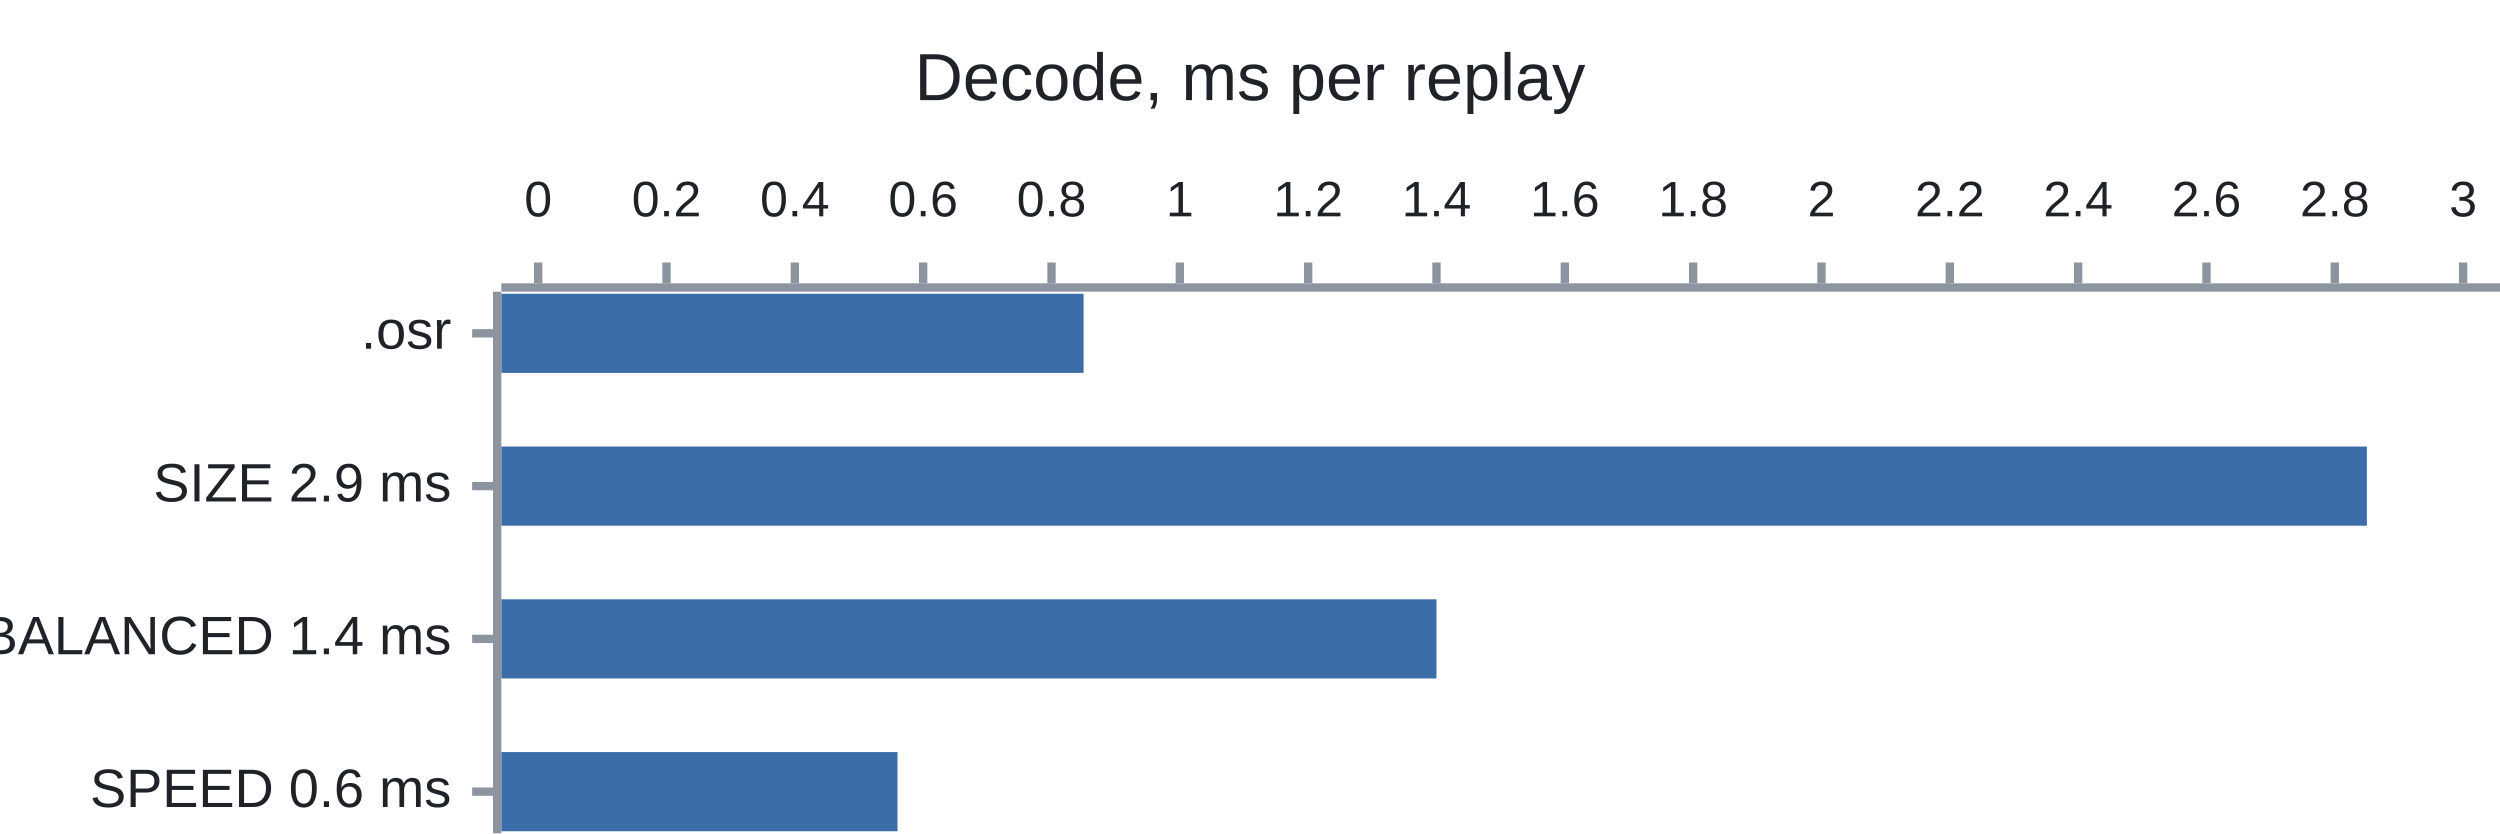
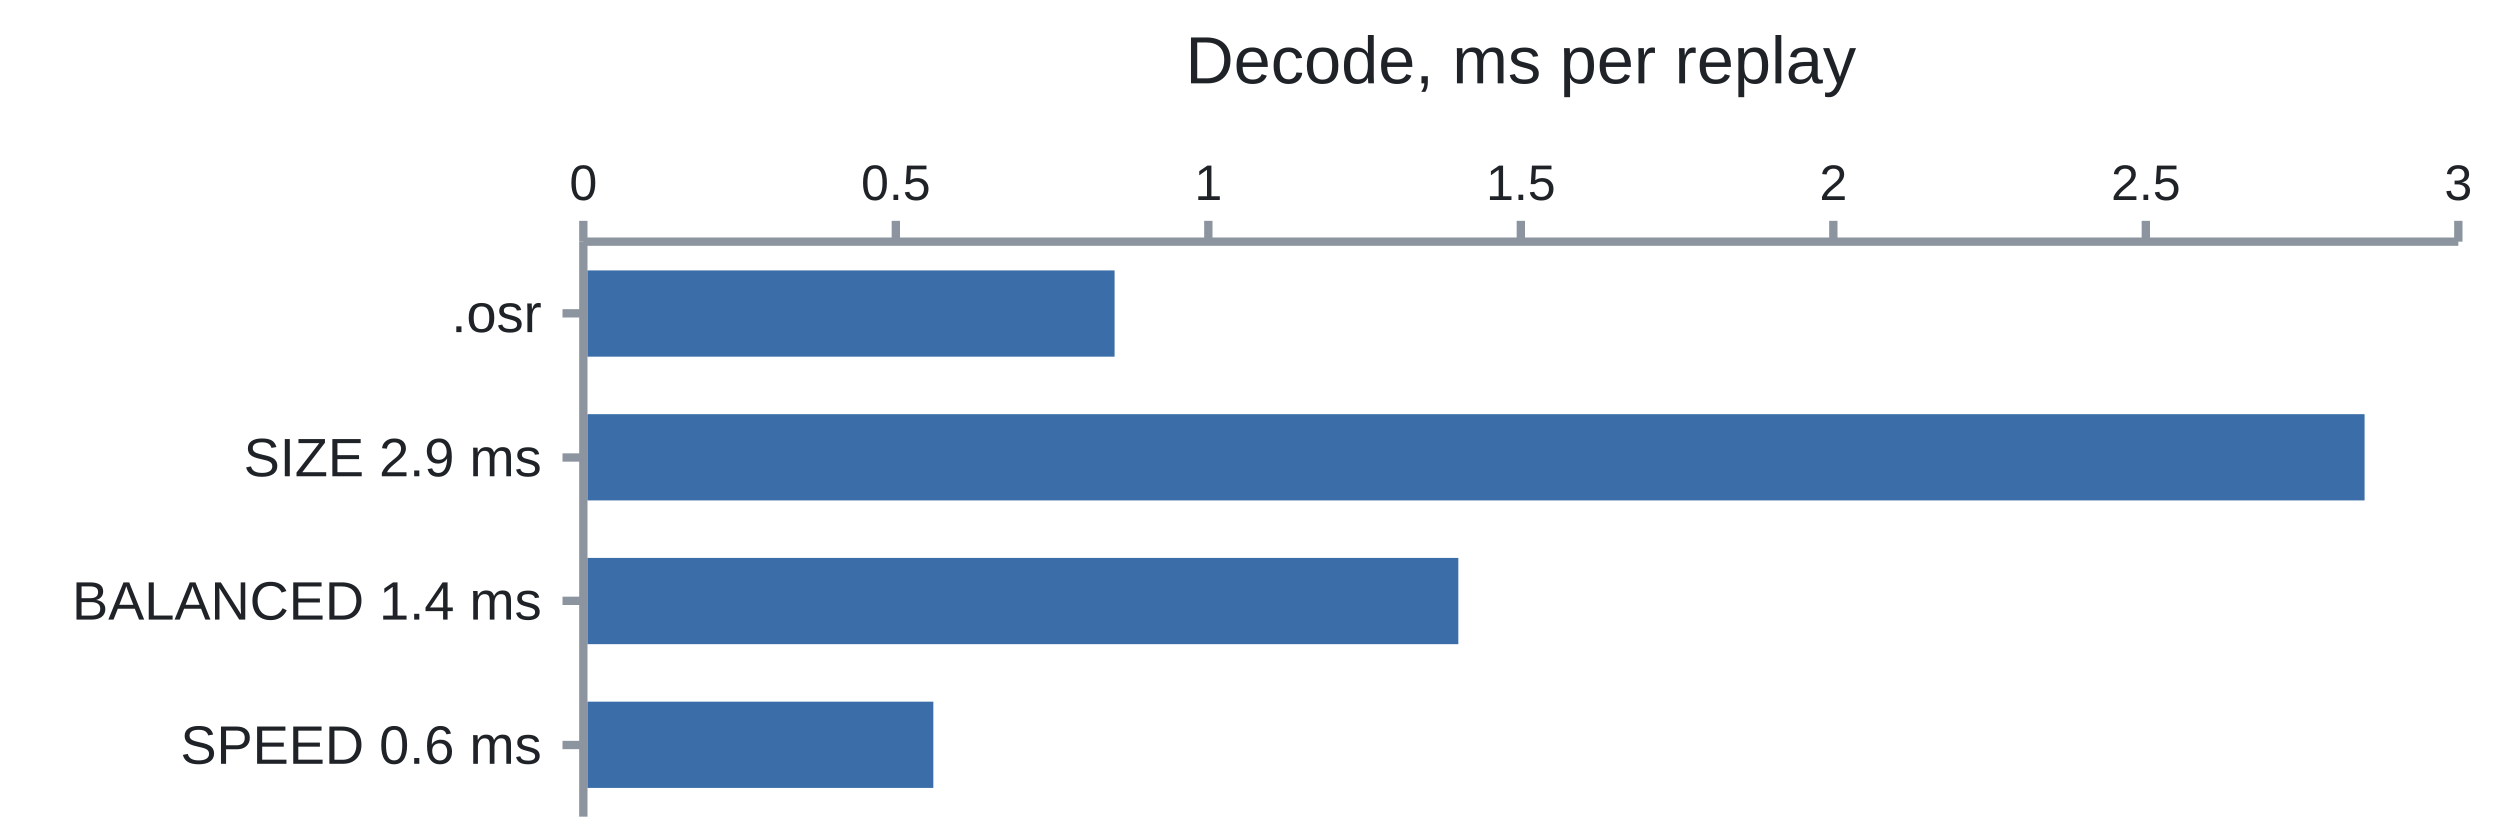
- <svg xmlns="http://www.w3.org/2000/svg" aria-roledescription="xychart" role="graphics-document document" viewBox="0 0 600 200" width="600" height="200" id="c11">
-   <style>#c11{font-family:"trebuchet ms",verdana,arial,sans-serif;font-size:16px;fill:#333;}#c11 .error-icon{fill:#552222;}#c11 .error-text{fill:#552222;stroke:#552222;}#c11 .edge-thickness-normal{stroke-width:1px;}#c11 .edge-thickness-thick{stroke-width:3.5px;}#c11 .edge-pattern-solid{stroke-dasharray:0;}#c11 .edge-thickness-invisible{stroke-width:0;fill:none;}#c11 .edge-pattern-dashed{stroke-dasharray:3;}#c11 .edge-pattern-dotted{stroke-dasharray:2;}#c11 .marker{fill:#333333;stroke:#333333;}#c11 .marker.cross{stroke:#333333;}#c11 svg{font-family:"trebuchet ms",verdana,arial,sans-serif;font-size:16px;}#c11 p{margin:0;}#c11 :root{--mermaid-font-family:"trebuchet ms",verdana,arial,sans-serif;}</style>
-   <g />
-   <g class="main">
-     <rect fill="transparent" class="background" height="200" width="600" />
-     <g class="chart-title">
-       <text transform="translate(300, 19.5) rotate(0)" text-anchor="middle" dominant-baseline="middle" font-size="16" fill="#1f2328" y="0" x="0">Decode, ms per replay</text>
-     </g>
-     <g class="plot">
-       <g class="bar-plot-0">
-         <rect stroke-width="0" stroke="#3b6ea8" fill="#3b6ea8" height="19" width="139.745" y="70.5" x="120.316" />
-         <rect stroke-width="0" stroke="#3b6ea8" fill="#3b6ea8" height="19" width="447.735" y="107.167" x="120.316" />
-         <rect stroke-width="0" stroke="#3b6ea8" fill="#3b6ea8" height="19" width="224.443" y="143.833" x="120.316" />
-         <rect stroke-width="0" stroke="#3b6ea8" fill="#3b6ea8" height="19" width="95.087" y="180.5" x="120.316" />
-       </g>
-     </g>
-     <g class="left-axis">
-       <g class="axisl-line">
-         <path stroke-width="2" stroke="#8c959f" fill="none" d="M 119.316,70 L 119.316,200" />
-       </g>
-       <g class="label">
-         <text transform="translate(108.3159, 80) rotate(0)" text-anchor="end" dominant-baseline="middle" font-size="13" fill="#1f2328" y="0" x="0">.osr</text>
-         <text transform="translate(108.3159, 116.6667) rotate(0)" text-anchor="end" dominant-baseline="middle" font-size="13" fill="#1f2328" y="0" x="0">SIZE 2.9 ms</text>
-         <text transform="translate(108.3159, 153.3333) rotate(0)" text-anchor="end" dominant-baseline="middle" font-size="13" fill="#1f2328" y="0" x="0">BALANCED 1.4 ms</text>
-         <text transform="translate(108.3159, 190) rotate(0)" text-anchor="end" dominant-baseline="middle" font-size="13" fill="#1f2328" y="0" x="0">SPEED 0.6 ms</text>
-       </g>
-       <g class="ticks">
-         <path stroke-width="2" stroke="#8c959f" fill="none" d="M 118.316,80 L 113.316,80" />
-         <path stroke-width="2" stroke="#8c959f" fill="none" d="M 118.316,116.667 L 113.316,116.667" />
-         <path stroke-width="2" stroke="#8c959f" fill="none" d="M 118.316,153.333 L 113.316,153.333" />
-         <path stroke-width="2" stroke="#8c959f" fill="none" d="M 118.316,190 L 113.316,190" />
-       </g>
-     </g>
-     <g class="top-axis">
-       <g class="axis-line">
-         <path stroke-width="2" stroke="#8c959f" fill="none" d="M 120.316,69 L 600,69" />
-       </g>
-       <g class="label">
-         <text transform="translate(129.1655, 44) rotate(0)" text-anchor="middle" dominant-baseline="text-before-edge" font-size="12" fill="#1f2328" y="0" x="0">0</text>
-         <text transform="translate(159.9645, 44) rotate(0)" text-anchor="middle" dominant-baseline="text-before-edge" font-size="12" fill="#1f2328" y="0" x="0">0.2</text>
-         <text transform="translate(190.7635, 44) rotate(0)" text-anchor="middle" dominant-baseline="text-before-edge" font-size="12" fill="#1f2328" y="0" x="0">0.4</text>
-         <text transform="translate(221.5625, 44) rotate(0)" text-anchor="middle" dominant-baseline="text-before-edge" font-size="12" fill="#1f2328" y="0" x="0">0.6</text>
-         <text transform="translate(252.3615, 44) rotate(0)" text-anchor="middle" dominant-baseline="text-before-edge" font-size="12" fill="#1f2328" y="0" x="0">0.8</text>
-         <text transform="translate(283.1605, 44) rotate(0)" text-anchor="middle" dominant-baseline="text-before-edge" font-size="12" fill="#1f2328" y="0" x="0">1</text>
-         <text transform="translate(313.9595, 44) rotate(0)" text-anchor="middle" dominant-baseline="text-before-edge" font-size="12" fill="#1f2328" y="0" x="0">1.2</text>
-         <text transform="translate(344.7585, 44) rotate(0)" text-anchor="middle" dominant-baseline="text-before-edge" font-size="12" fill="#1f2328" y="0" x="0">1.4</text>
-         <text transform="translate(375.5575, 44) rotate(0)" text-anchor="middle" dominant-baseline="text-before-edge" font-size="12" fill="#1f2328" y="0" x="0">1.6</text>
-         <text transform="translate(406.3564, 44) rotate(0)" text-anchor="middle" dominant-baseline="text-before-edge" font-size="12" fill="#1f2328" y="0" x="0">1.8</text>
-         <text transform="translate(437.1554, 44) rotate(0)" text-anchor="middle" dominant-baseline="text-before-edge" font-size="12" fill="#1f2328" y="0" x="0">2</text>
-         <text transform="translate(467.9544, 44) rotate(0)" text-anchor="middle" dominant-baseline="text-before-edge" font-size="12" fill="#1f2328" y="0" x="0">2.2</text>
-         <text transform="translate(498.7534, 44) rotate(0)" text-anchor="middle" dominant-baseline="text-before-edge" font-size="12" fill="#1f2328" y="0" x="0">2.4</text>
-         <text transform="translate(529.5524, 44) rotate(0)" text-anchor="middle" dominant-baseline="text-before-edge" font-size="12" fill="#1f2328" y="0" x="0">2.6</text>
-         <text transform="translate(560.3514, 44) rotate(0)" text-anchor="middle" dominant-baseline="text-before-edge" font-size="12" fill="#1f2328" y="0" x="0">2.8</text>
-         <text transform="translate(591.1504, 44) rotate(0)" text-anchor="middle" dominant-baseline="text-before-edge" font-size="12" fill="#1f2328" y="0" x="0">3</text>
-       </g>
-       <g class="ticks">
-         <path stroke-width="2" stroke="#8c959f" fill="none" d="M 129.166,68 L 129.166,63" />
-         <path stroke-width="2" stroke="#8c959f" fill="none" d="M 159.965,68 L 159.965,63" />
-         <path stroke-width="2" stroke="#8c959f" fill="none" d="M 190.764,68 L 190.764,63" />
-         <path stroke-width="2" stroke="#8c959f" fill="none" d="M 221.562,68 L 221.562,63" />
-         <path stroke-width="2" stroke="#8c959f" fill="none" d="M 252.361,68 L 252.361,63" />
-         <path stroke-width="2" stroke="#8c959f" fill="none" d="M 283.16,68 L 283.16,63" />
-         <path stroke-width="2" stroke="#8c959f" fill="none" d="M 313.959,68 L 313.959,63" />
-         <path stroke-width="2" stroke="#8c959f" fill="none" d="M 344.758,68 L 344.758,63" />
-         <path stroke-width="2" stroke="#8c959f" fill="none" d="M 375.557,68 L 375.557,63" />
-         <path stroke-width="2" stroke="#8c959f" fill="none" d="M 406.356,68 L 406.356,63" />
-         <path stroke-width="2" stroke="#8c959f" fill="none" d="M 437.155,68 L 437.155,63" />
-         <path stroke-width="2" stroke="#8c959f" fill="none" d="M 467.954,68 L 467.954,63" />
-         <path stroke-width="2" stroke="#8c959f" fill="none" d="M 498.753,68 L 498.753,63" />
-         <path stroke-width="2" stroke="#8c959f" fill="none" d="M 529.552,68 L 529.552,63" />
-         <path stroke-width="2" stroke="#8c959f" fill="none" d="M 560.351,68 L 560.351,63" />
-         <path stroke-width="2" stroke="#8c959f" fill="none" d="M 591.15,68 L 591.15,63" />
-       </g>
-     </g>
-   </g>
-   <g class="mermaid-tmp-group" />
+ <svg xmlns="http://www.w3.org/2000/svg" width="600" height="200" viewBox="0 0 600 200" font-family="&quot;trebuchet ms&quot;, verdana, arial, sans-serif">
+   <text x="365.0" y="20" font-size="16" fill="#1f2328" text-anchor="middle">Decode, ms per replay</text>
+   <path d="M140 58H590M140 58V196" stroke="#8c959f" stroke-width="2" fill="none" />
+   <path d="M140.0 58v-5" stroke="#8c959f" stroke-width="2" />
+   <text x="140.0" y="48" font-size="12" fill="#1f2328" text-anchor="middle">0</text>
+   <path d="M215.0 58v-5" stroke="#8c959f" stroke-width="2" />
+   <text x="215.0" y="48" font-size="12" fill="#1f2328" text-anchor="middle">0.5</text>
+   <path d="M290.0 58v-5" stroke="#8c959f" stroke-width="2" />
+   <text x="290.0" y="48" font-size="12" fill="#1f2328" text-anchor="middle">1</text>
+   <path d="M365.0 58v-5" stroke="#8c959f" stroke-width="2" />
+   <text x="365.0" y="48" font-size="12" fill="#1f2328" text-anchor="middle">1.5</text>
+   <path d="M440.0 58v-5" stroke="#8c959f" stroke-width="2" />
+   <text x="440.0" y="48" font-size="12" fill="#1f2328" text-anchor="middle">2</text>
+   <path d="M515.0 58v-5" stroke="#8c959f" stroke-width="2" />
+   <text x="515.0" y="48" font-size="12" fill="#1f2328" text-anchor="middle">2.5</text>
+   <path d="M590.0 58v-5" stroke="#8c959f" stroke-width="2" />
+   <text x="590.0" y="48" font-size="12" fill="#1f2328" text-anchor="middle">3</text>
+   <path d="M140 75.2h-5" stroke="#8c959f" stroke-width="2" />
+   <text x="130" y="75.2" font-size="13" fill="#1f2328" text-anchor="end" dominant-baseline="central">.osr</text>
+   <rect x="141" y="64.9" width="126.5" height="20.7" fill="#3b6ea8" />
+   <path d="M140 109.8h-5" stroke="#8c959f" stroke-width="2" />
+   <text x="130" y="109.8" font-size="13" fill="#1f2328" text-anchor="end" dominant-baseline="central">SIZE 2.9 ms</text>
+   <rect x="141" y="99.4" width="426.5" height="20.7" fill="#3b6ea8" />
+   <path d="M140 144.2h-5" stroke="#8c959f" stroke-width="2" />
+   <text x="130" y="144.2" font-size="13" fill="#1f2328" text-anchor="end" dominant-baseline="central">BALANCED 1.4 ms</text>
+   <rect x="141" y="133.9" width="209.0" height="20.7" fill="#3b6ea8" />
+   <path d="M140 178.8h-5" stroke="#8c959f" stroke-width="2" />
+   <text x="130" y="178.8" font-size="13" fill="#1f2328" text-anchor="end" dominant-baseline="central">SPEED 0.6 ms</text>
+   <rect x="141" y="168.4" width="83.0" height="20.7" fill="#3b6ea8" />
</svg>
